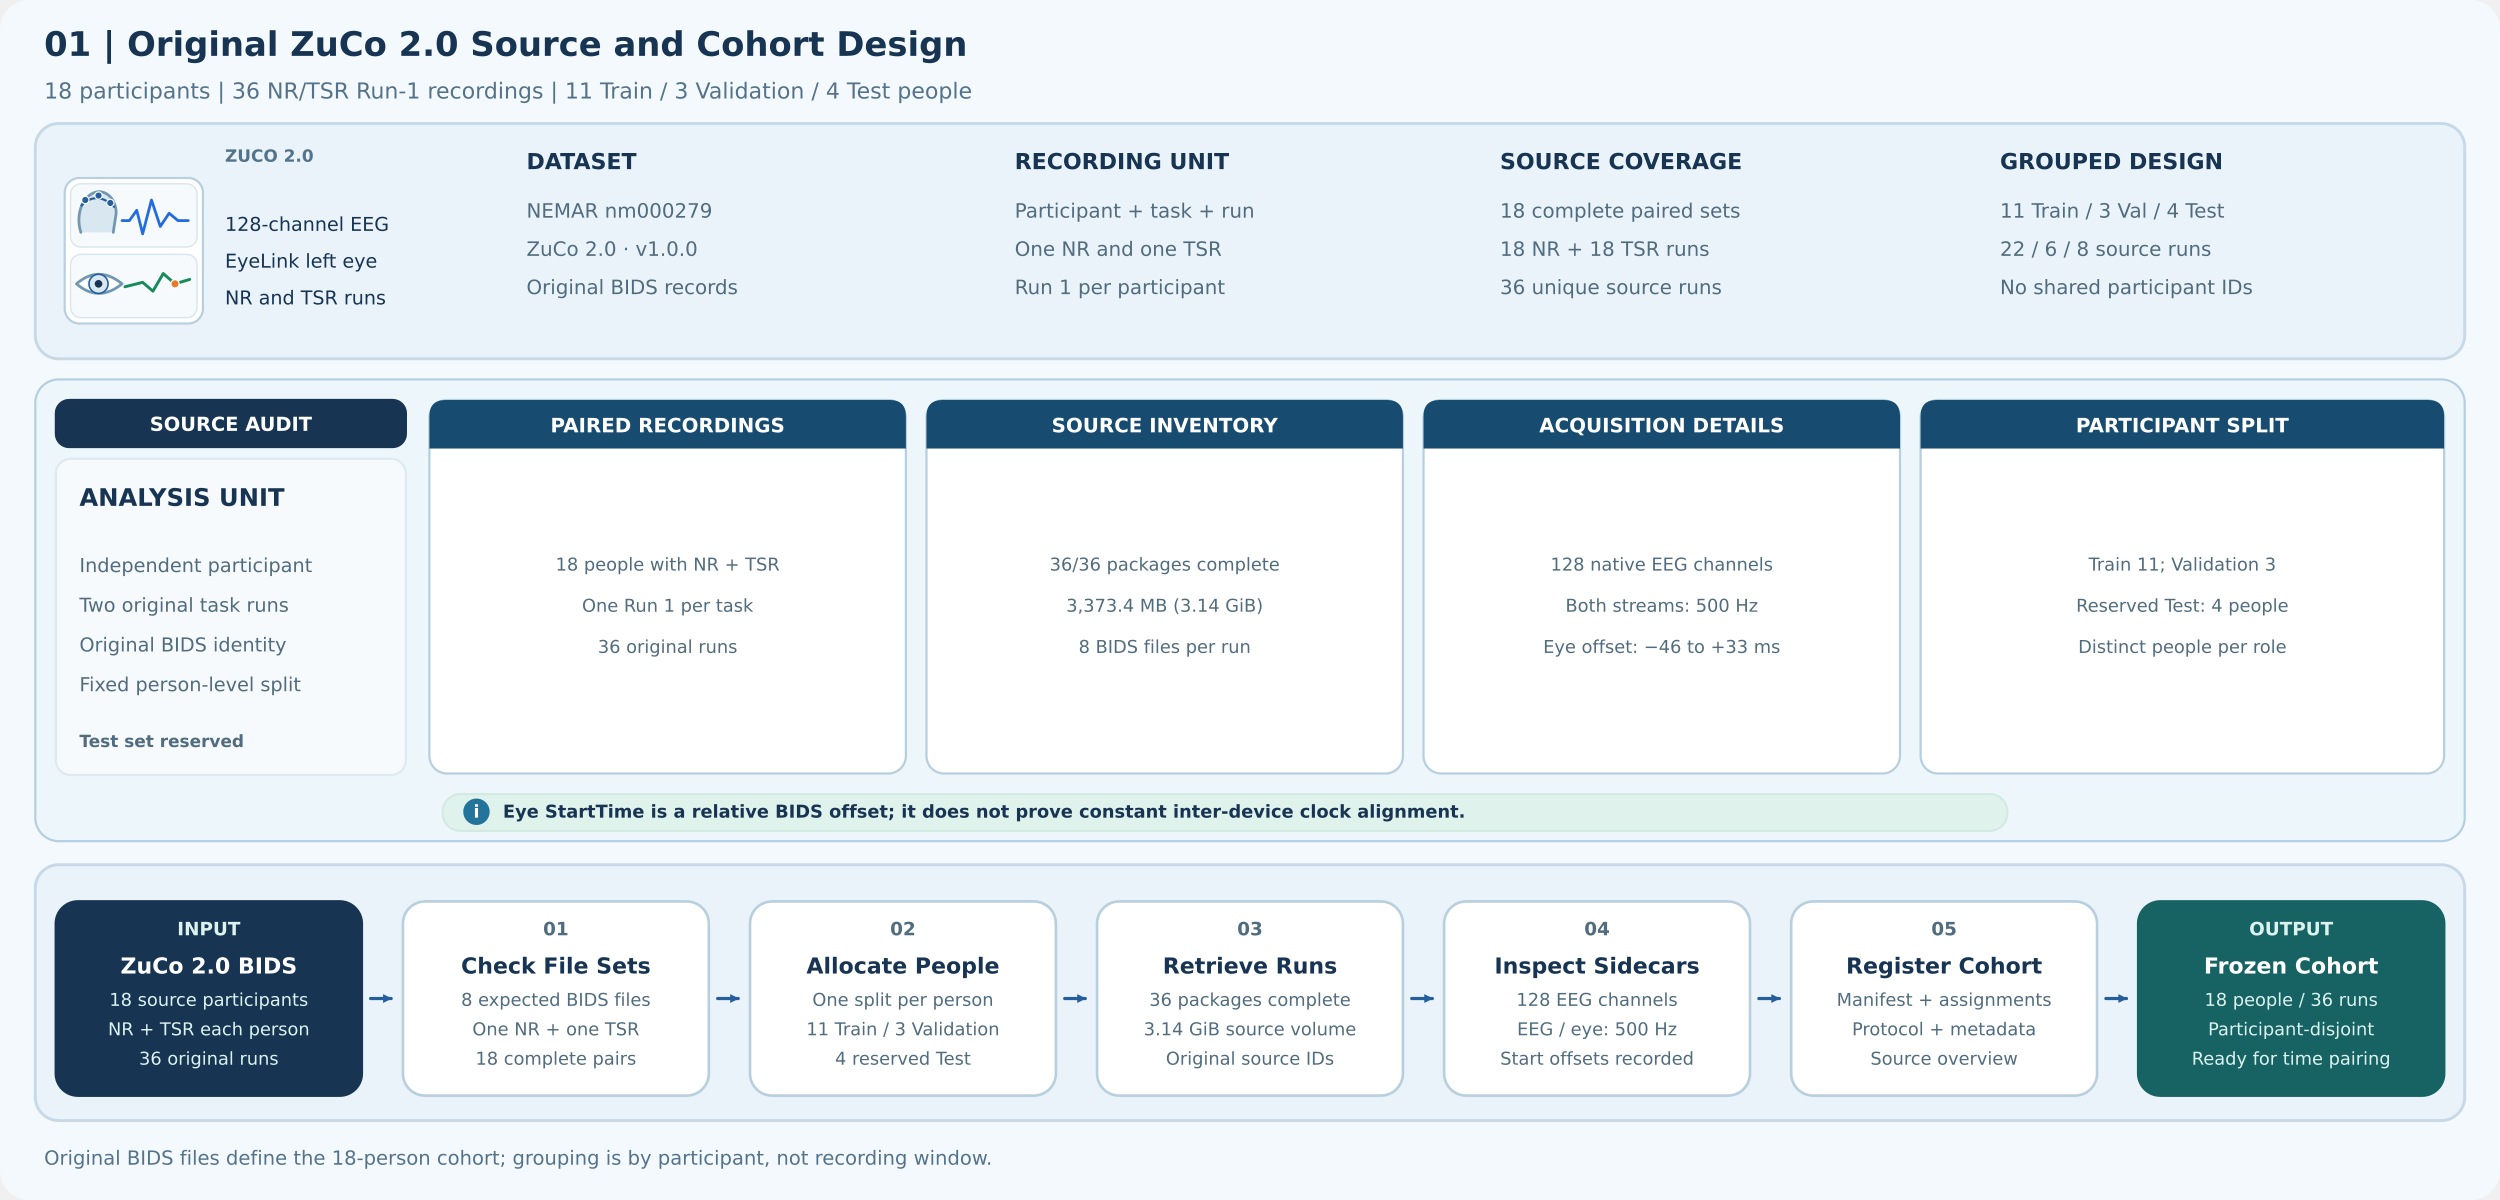
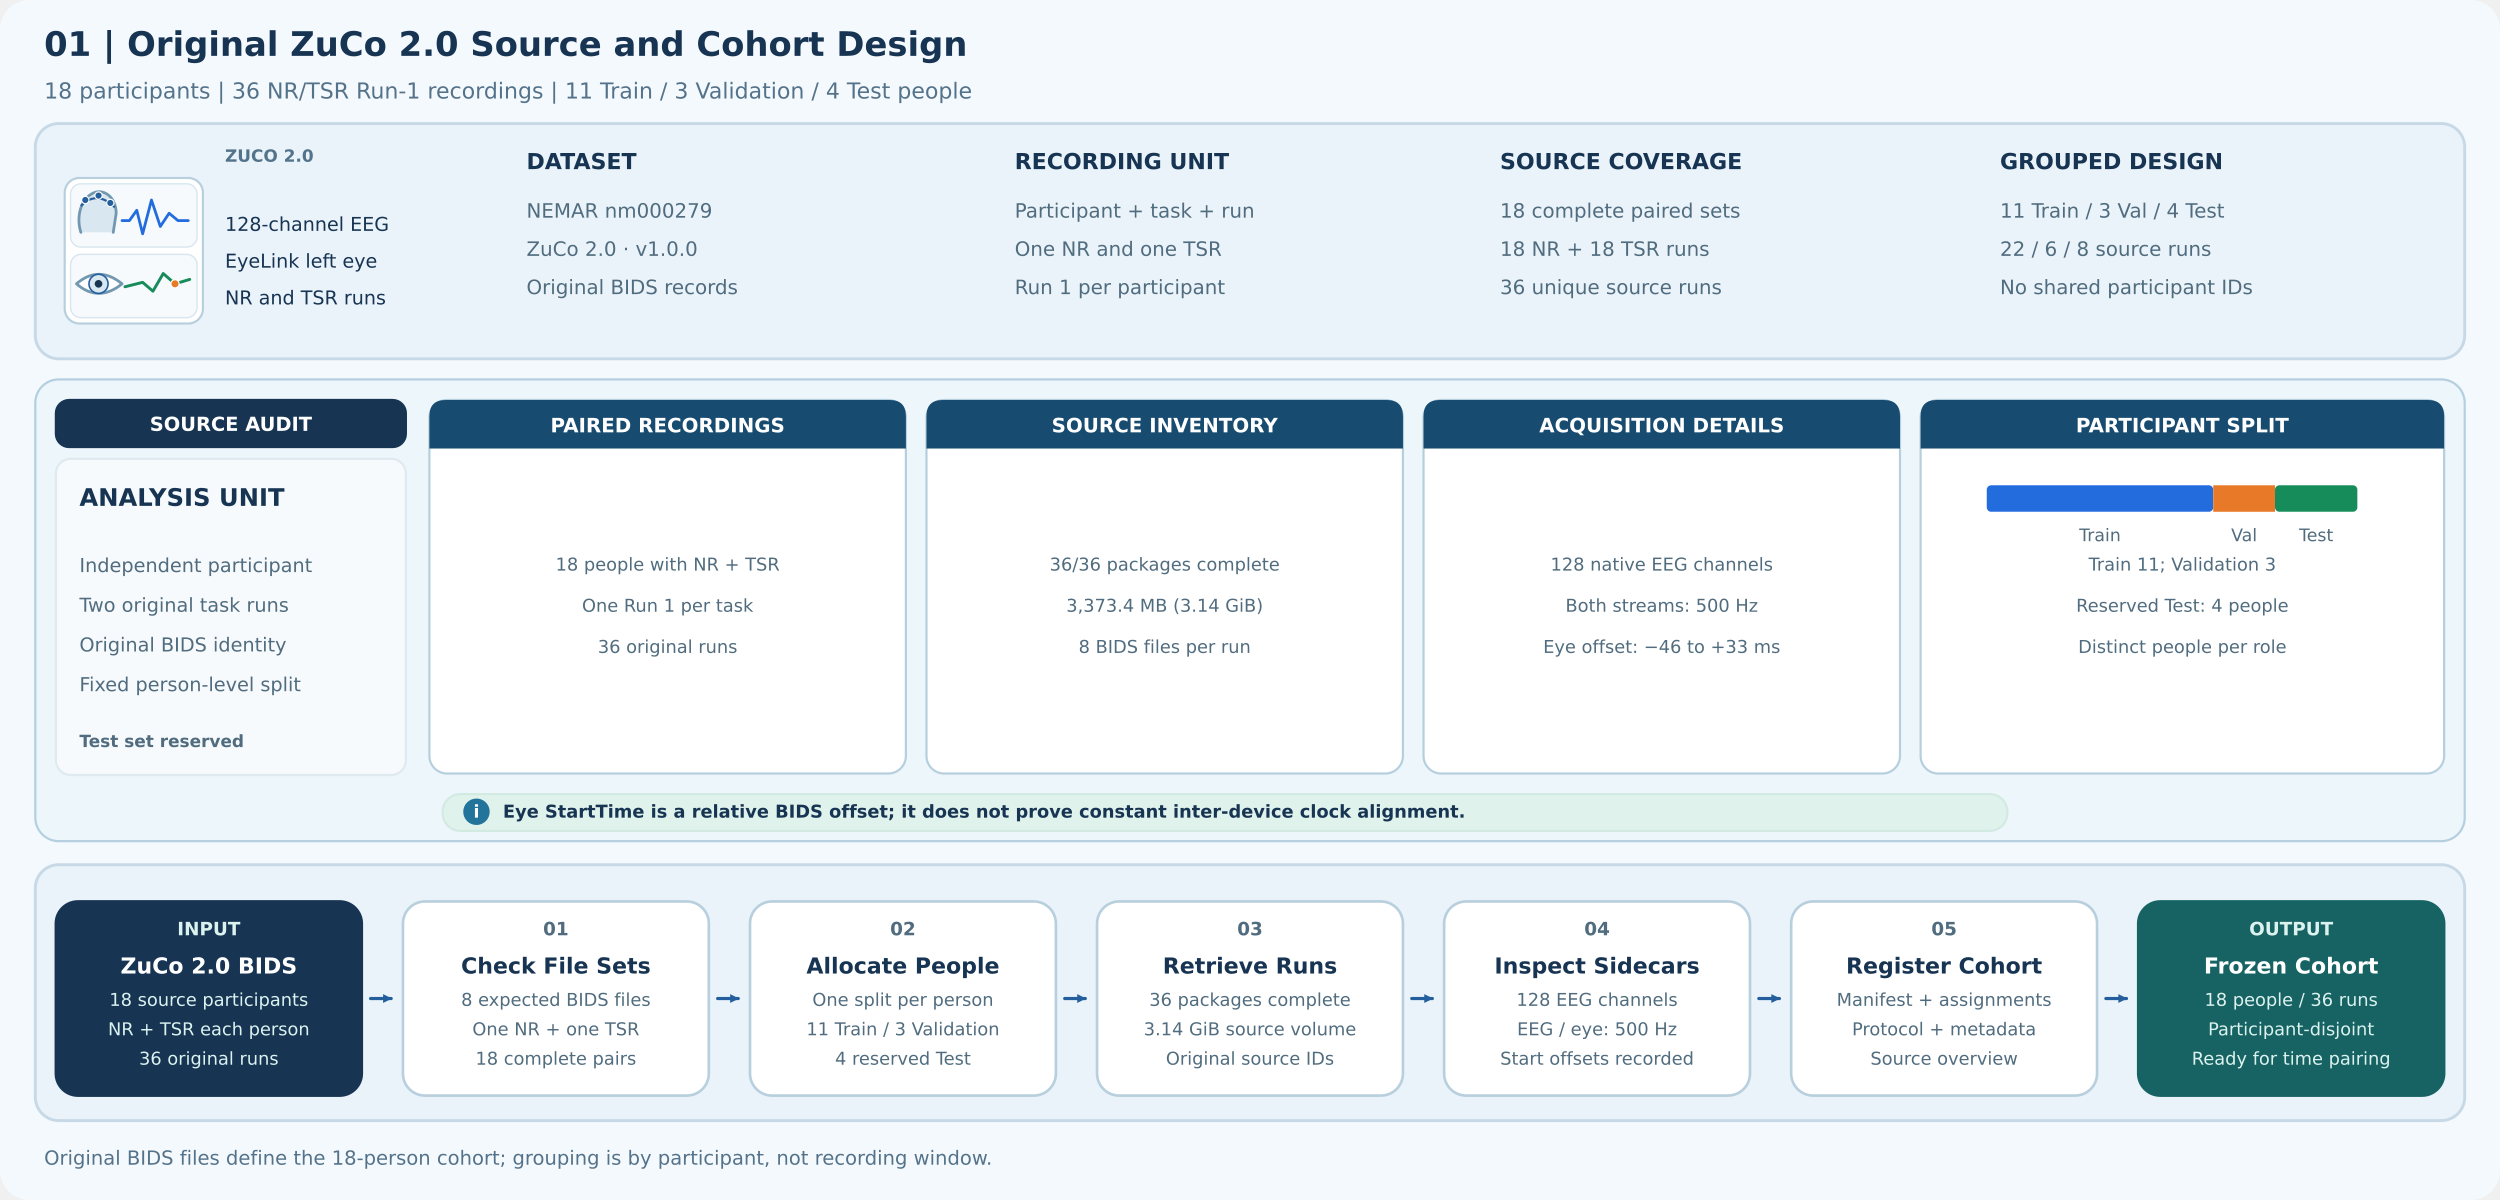
<svg xmlns="http://www.w3.org/2000/svg" width="1700" height="816" viewBox="0 0 1700 816" role="img" aria-labelledby="title desc">
  <defs>
    <marker id="arr" markerUnits="userSpaceOnUse" markerWidth="6" markerHeight="6" refX="5.5" refY="3" orient="auto">
      <path d="M0 0 L6 3 L0 6 Z" fill="#245E9D" />
    </marker>
    <style>text { font-family: DejaVu Sans, Arial, sans-serif; font-weight: 400; }
.figure-title { font-size:23px; font-weight:700; fill:#173453; }
.subtitle { font-size:15px; fill:#54738A; }
.source-heading { font-size:11.5px; font-weight:700; fill:#53738A; }
.source-label { font-size:13px; fill:#173453; }
.context-heading { font-size:15px; font-weight:700; fill:#173453; }
.context-body { font-size:13.5px; fill:#506C7E; }
.section-label { font-size:13.2px; font-weight:700; fill:#FFFFFF; }
.focus-heading { font-size:16.5px; font-weight:700; fill:#173453; }
.focus-body { font-size:13.1px; fill:#506C7E; }
.qualification { font-size:11.5px; font-weight:700; fill:#506C7E; }
.card-heading { font-size:13.5px; font-weight:700; fill:#FFFFFF; }
.card-body { font-size:12.1px; fill:#506C7E; }
.chart-label { font-size:11.8px; fill:#506C7E; }
.scientific-note { font-size:12.1px; font-weight:700; fill:#173453; }
.workflow-id { font-size:12.5px; font-weight:700; fill:#506C7E; }
.workflow-heading { font-size:15px; font-weight:700; fill:#173453; }
.workflow-body { font-size:12.1px; fill:#506C7E; }
.terminal-id { font-size:12.5px; font-weight:700; fill:#DBF2EF; }
.terminal-heading { font-size:15px; font-weight:700; fill:#FFFFFF; }
.terminal-body { font-size:12.1px; fill:#DBF2EF; }
.footer { font-size:13.3px; fill:#54738A; }
.info-mark { font-size:12px; font-weight:700; fill:#FFFFFF; }</style>
  </defs>
  <rect id="canvas" x="0" y="0" width="1700" height="816" rx="20" fill="#F4F9FD" />
  <g id="band-0-header">
    <text id="text-001" x="30" y="38" class="figure-title" data-container="canvas">01 | Original ZuCo 2.0 Source and Cohort Design</text>
    <text id="text-002" x="30" y="67" class="subtitle" data-container="canvas">18 participants | 36 NR/TSR Run-1 recordings | 11 Train / 3 Validation / 4 Test people</text>
  </g>
  <g id="band-1-context">
    <rect id="context-container" x="24" y="84" width="1652" height="160" rx="16" fill="#EAF3FA" stroke="#C7D9E6" stroke-width="2" />
    <g id="source-schematic" data-slot="replace-for-actual-data-source">
      <g id="paired-signal-icon" aria-label="Schematic EEG recording and left-eye gaze acquisition">
        <rect x="44" y="121" width="94" height="99" rx="10" fill="#FFFFFF" stroke="#B8CFDE" stroke-width="1.5" />
        <rect x="48" y="125" width="86" height="43" rx="7" fill="#F7FAFD" stroke="#D9E6EF" stroke-width="1" />
        <path d="M55 158 C52 149 54 137 62 132 C70 127 79 134 79 145 L77 158" fill="#D9E7F1" stroke="#7298B0" stroke-width="1.9" stroke-linecap="round" />
        <path d="M55 140 Q66 129 78 141" fill="none" stroke="#245E9D" stroke-width="1.5" />
        <circle cx="58" cy="136" r="2.5" fill="#245E9D" stroke="#FFFFFF" stroke-width="0.8" />
        <circle cx="67" cy="133" r="2.5" fill="#245E9D" stroke="#FFFFFF" stroke-width="0.8" />
        <circle cx="75" cy="138" r="2.5" fill="#245E9D" stroke="#FFFFFF" stroke-width="0.8" />
        <path d="M83 150 H88 L93 143 L97 159 L103 136 L109 154 L115 145 L121 150 H128" fill="none" stroke="#236CDE" stroke-width="1.9" stroke-linecap="round" stroke-linejoin="round" />
        <rect x="48" y="173" width="86" height="43" rx="7" fill="#F7FAFD" stroke="#D9E6EF" stroke-width="1" />
        <path d="M52 193 Q67 180 83 193 Q67 206 52 193 Z" fill="#FFFFFF" stroke="#7298B0" stroke-width="1.9" stroke-linejoin="round" />
        <circle cx="67" cy="193" r="6.5" fill="#D9E7F1" stroke="#245E9D" stroke-width="1.1" />
        <circle cx="67" cy="193" r="2.6" fill="#173453" />
        <path d="M85 195 L97 192 L104 198 L111 186 L119 193 L129 190" fill="none" stroke="#168C5B" stroke-width="2" stroke-linecap="round" stroke-linejoin="round" />
        <circle cx="119" cy="193" r="2.8" fill="#E87929" stroke="#FFFFFF" stroke-width="0.8" />
      </g>
      <text id="text-003" x="153" y="110" class="source-heading" data-container="context-container">ZUCO 2.0</text>
      <text id="text-004" x="153" y="157" class="source-label" data-container="context-container">128-channel EEG</text>
      <text id="text-005" x="153" y="182" class="source-label" data-container="context-container">EyeLink left eye</text>
      <text id="text-006" x="153" y="207" class="source-label" data-container="context-container">NR and TSR runs</text>
    </g>
    <g id="context-module-1">
      <text id="text-007" x="358" y="115" class="context-heading" data-container="context-container">DATASET</text>
      <text id="text-008" x="358" y="148" class="context-body" data-container="context-container">NEMAR nm000279</text>
      <text id="text-009" x="358" y="174" class="context-body" data-container="context-container">ZuCo 2.0 · v1.0.0</text>
      <text id="text-010" x="358" y="200" class="context-body" data-container="context-container">Original BIDS records</text>
    </g>
    <g id="context-module-2">
      <text id="text-011" x="690" y="115" class="context-heading" data-container="context-container">RECORDING UNIT</text>
      <text id="text-012" x="690" y="148" class="context-body" data-container="context-container">Participant + task + run</text>
      <text id="text-013" x="690" y="174" class="context-body" data-container="context-container">One NR and one TSR</text>
      <text id="text-014" x="690" y="200" class="context-body" data-container="context-container">Run 1 per participant</text>
    </g>
    <g id="context-module-3">
      <text id="text-015" x="1020" y="115" class="context-heading" data-container="context-container">SOURCE COVERAGE</text>
      <text id="text-016" x="1020" y="148" class="context-body" data-container="context-container">18 complete paired sets</text>
      <text id="text-017" x="1020" y="174" class="context-body" data-container="context-container">18 NR + 18 TSR runs</text>
      <text id="text-018" x="1020" y="200" class="context-body" data-container="context-container">36 unique source runs</text>
    </g>
    <g id="context-module-4">
      <text id="text-019" x="1360" y="115" class="context-heading" data-container="context-container">GROUPED DESIGN</text>
      <text id="text-020" x="1360" y="148" class="context-body" data-container="context-container">11 Train / 3 Val / 4 Test</text>
      <text id="text-021" x="1360" y="174" class="context-body" data-container="context-container">22 / 6 / 8 source runs</text>
      <text id="text-022" x="1360" y="200" class="context-body" data-container="context-container">No shared participant IDs</text>
    </g>
  </g>
  <g id="band-2-analysis">
    <rect id="analysis-container" x="24" y="258" width="1652" height="314" rx="16" fill="#EDF6FB" stroke="#B4CFE0" stroke-width="1.5" />
    <g id="analysis-focus">
      <rect id="section-label-box" x="38" y="272" width="238" height="32" rx="9" fill="#173453" stroke="#173453" stroke-width="1.5" />
      <text id="text-023" x="157" y="293" class="section-label" text-anchor="middle" data-container="section-label-box">SOURCE AUDIT</text>
      <rect id="focus-card" x="38" y="312" width="238" height="215" rx="10" fill="#F7FAFD" stroke="#DFEAF0" stroke-width="1.5" />
      <text id="text-024" x="54" y="344" class="focus-heading" data-container="focus-card">ANALYSIS UNIT</text>
      <text id="text-025" x="54" y="389" class="focus-body" data-container="focus-card">Independent participant</text>
      <text id="text-026" x="54" y="416" class="focus-body" data-container="focus-card">Two original task runs</text>
      <text id="text-027" x="54" y="443" class="focus-body" data-container="focus-card">Original BIDS identity</text>
      <text id="text-028" x="54" y="470" class="focus-body" data-container="focus-card">Fixed person-level split</text>
      <text id="text-029" x="54" y="508" class="qualification" data-container="focus-card">Test set reserved</text>
    </g>
    <g id="evidence-panel-1">
      <rect id="evidence-card-1" x="292" y="272" width="324" height="254" rx="12" fill="#FFFFFF" stroke="#B6CFDE" stroke-width="1.5" />
      <path id="evidence-header-1" d="M303 272 H605 Q616 272 616 283 V305 H292 V283 Q292 272 303 272 Z" fill="#174B70" />
      <text id="text-030" x="454.0" y="294" class="card-heading" text-anchor="middle" data-container="evidence-card-1">PAIRED RECORDINGS</text>
      <g id="evidence-content-1" data-slot="scientific-content">
        <text id="text-031" x="454.0" y="388" class="card-body" text-anchor="middle" data-container="evidence-card-1">18 people with NR + TSR</text>
        <text id="text-032" x="454.0" y="416" class="card-body" text-anchor="middle" data-container="evidence-card-1">One Run 1 per task</text>
        <text id="text-033" x="454.0" y="444" class="card-body" text-anchor="middle" data-container="evidence-card-1">36 original runs</text>
      </g>
    </g>
    <g id="evidence-panel-2">
      <rect id="evidence-card-2" x="630" y="272" width="324" height="254" rx="12" fill="#FFFFFF" stroke="#B6CFDE" stroke-width="1.5" />
      <path id="evidence-header-2" d="M641 272 H943 Q954 272 954 283 V305 H630 V283 Q630 272 641 272 Z" fill="#174B70" />
      <text id="text-034" x="792.0" y="294" class="card-heading" text-anchor="middle" data-container="evidence-card-2">SOURCE INVENTORY</text>
      <g id="evidence-content-2" data-slot="scientific-content">
        <text id="text-035" x="792.0" y="388" class="card-body" text-anchor="middle" data-container="evidence-card-2">36/36 packages complete</text>
        <text id="text-036" x="792.0" y="416" class="card-body" text-anchor="middle" data-container="evidence-card-2">3,373.4 MB (3.14 GiB)</text>
        <text id="text-037" x="792.0" y="444" class="card-body" text-anchor="middle" data-container="evidence-card-2">8 BIDS files per run</text>
      </g>
    </g>
    <g id="evidence-panel-3">
      <rect id="evidence-card-3" x="968" y="272" width="324" height="254" rx="12" fill="#FFFFFF" stroke="#B6CFDE" stroke-width="1.5" />
      <path id="evidence-header-3" d="M979 272 H1281 Q1292 272 1292 283 V305 H968 V283 Q968 272 979 272 Z" fill="#174B70" />
      <text id="text-038" x="1130.0" y="294" class="card-heading" text-anchor="middle" data-container="evidence-card-3">ACQUISITION DETAILS</text>
      <g id="evidence-content-3" data-slot="scientific-content">
        <text id="text-039" x="1130.0" y="388" class="card-body" text-anchor="middle" data-container="evidence-card-3">128 native EEG channels</text>
        <text id="text-040" x="1130.0" y="416" class="card-body" text-anchor="middle" data-container="evidence-card-3">Both streams: 500 Hz</text>
        <text id="text-041" x="1130.0" y="444" class="card-body" text-anchor="middle" data-container="evidence-card-3">Eye offset: −46 to +33 ms</text>
      </g>
    </g>
    <g id="evidence-panel-4">
      <rect id="evidence-card-4" x="1306" y="272" width="356" height="254" rx="12" fill="#FFFFFF" stroke="#B6CFDE" stroke-width="1.5" />
      <path id="evidence-header-4" d="M1317 272 H1651 Q1662 272 1662 283 V305 H1306 V283 Q1306 272 1317 272 Z" fill="#174B70" />
      <text id="text-042" x="1484.0" y="294" class="card-heading" text-anchor="middle" data-container="evidence-card-4">PARTICIPANT SPLIT</text>
      <g id="evidence-content-4" data-slot="scientific-content">
+         <g id="stage01-participant-allocation" role="img" aria-label="Participant distribution: Train 11, Validation 3, reserved Test 4">
+           <rect x="1351" y="330" width="154" height="18" rx="3" fill="#236CDE" />
+           <rect x="1505" y="330" width="42" height="18" fill="#E87929" />
+           <rect x="1547" y="330" width="56" height="18" rx="3" fill="#168C5B" />
+           <text x="1428" y="368" class="chart-label" text-anchor="middle">Train</text>
+           <text x="1526" y="368" class="chart-label" text-anchor="middle">Val</text>
+           <text x="1575" y="368" class="chart-label" text-anchor="middle">Test</text>
+         </g>
        <text id="text-043" x="1484.0" y="388" class="card-body" text-anchor="middle" data-container="evidence-card-4">Train 11; Validation 3</text>
        <text id="text-044" x="1484.0" y="416" class="card-body" text-anchor="middle" data-container="evidence-card-4">Reserved Test: 4 people</text>
        <text id="text-045" x="1484.0" y="444" class="card-body" text-anchor="middle" data-container="evidence-card-4">Distinct people per role</text>
      </g>
    </g>
    <g id="optional-scientific-note" data-optional="true">
      <rect id="note-strip" x="301" y="540" width="1064" height="25" rx="12" fill="#E0F2EC" stroke="#D3EAE2" stroke-width="1.5" />
      <circle cx="324" cy="552" r="9" fill="#23749A" />
      <text id="text-046" x="324" y="556" class="info-mark" text-anchor="middle">i</text>
      <text id="text-047" x="342" y="556" class="scientific-note" data-container="note-strip">Eye StartTime is a relative BIDS offset; it does not prove constant inter-device clock alignment.</text>
    </g>
  </g>
  <g id="band-3-workflow">
    <rect id="workflow-container" x="24" y="588" width="1652" height="174" rx="16" fill="#EAF3FA" stroke="#C7D9E6" stroke-width="2" />
    <g id="workflow-input">
      <rect id="workflow-node-0" x="38" y="613" width="208" height="132" rx="15" fill="#173453" stroke="#173453" stroke-width="1.8" />
      <text id="text-048" x="142" y="636" class="terminal-id" text-anchor="middle" data-container="workflow-node-0">INPUT</text>
      <text id="text-049" x="142" y="662" class="terminal-heading" text-anchor="middle" data-container="workflow-node-0">ZuCo 2.0 BIDS</text>
      <text id="text-050" x="142" y="684" class="terminal-body" text-anchor="middle" data-container="workflow-node-0">18 source participants</text>
      <text id="text-051" x="142" y="704" class="terminal-body" text-anchor="middle" data-container="workflow-node-0">NR + TSR each person</text>
      <text id="text-052" x="142" y="724" class="terminal-body" text-anchor="middle" data-container="workflow-node-0">36 original runs</text>
    </g>
    <path id="workflow-connector-0" d="M252 679 H266" fill="none" stroke="#245E9D" stroke-width="2.2" stroke-linecap="round" marker-end="url(#arr)" />
    <g id="workflow-process-1">
      <rect id="workflow-node-1" x="274" y="613" width="208" height="132" rx="15" fill="#FFFFFF" stroke="#B8CFDE" stroke-width="1.8" />
      <text id="text-053" x="378" y="636" class="workflow-id" text-anchor="middle" data-container="workflow-node-1">01</text>
      <text id="text-054" x="378" y="662" class="workflow-heading" text-anchor="middle" data-container="workflow-node-1">Check File Sets</text>
      <text id="text-055" x="378" y="684" class="workflow-body" text-anchor="middle" data-container="workflow-node-1">8 expected BIDS files</text>
      <text id="text-056" x="378" y="704" class="workflow-body" text-anchor="middle" data-container="workflow-node-1">One NR + one TSR</text>
      <text id="text-057" x="378" y="724" class="workflow-body" text-anchor="middle" data-container="workflow-node-1">18 complete pairs</text>
    </g>
    <path id="workflow-connector-1" d="M488 679 H502" fill="none" stroke="#245E9D" stroke-width="2.2" stroke-linecap="round" marker-end="url(#arr)" />
    <g id="workflow-process-2">
      <rect id="workflow-node-2" x="510" y="613" width="208" height="132" rx="15" fill="#FFFFFF" stroke="#B8CFDE" stroke-width="1.8" />
      <text id="text-058" x="614" y="636" class="workflow-id" text-anchor="middle" data-container="workflow-node-2">02</text>
      <text id="text-059" x="614" y="662" class="workflow-heading" text-anchor="middle" data-container="workflow-node-2">Allocate People</text>
      <text id="text-060" x="614" y="684" class="workflow-body" text-anchor="middle" data-container="workflow-node-2">One split per person</text>
      <text id="text-061" x="614" y="704" class="workflow-body" text-anchor="middle" data-container="workflow-node-2">11 Train / 3 Validation</text>
      <text id="text-062" x="614" y="724" class="workflow-body" text-anchor="middle" data-container="workflow-node-2">4 reserved Test</text>
    </g>
    <path id="workflow-connector-2" d="M724 679 H738" fill="none" stroke="#245E9D" stroke-width="2.2" stroke-linecap="round" marker-end="url(#arr)" />
    <g id="workflow-process-3">
      <rect id="workflow-node-3" x="746" y="613" width="208" height="132" rx="15" fill="#FFFFFF" stroke="#B8CFDE" stroke-width="1.8" />
      <text id="text-063" x="850" y="636" class="workflow-id" text-anchor="middle" data-container="workflow-node-3">03</text>
      <text id="text-064" x="850" y="662" class="workflow-heading" text-anchor="middle" data-container="workflow-node-3">Retrieve Runs</text>
      <text id="text-065" x="850" y="684" class="workflow-body" text-anchor="middle" data-container="workflow-node-3">36 packages complete</text>
      <text id="text-066" x="850" y="704" class="workflow-body" text-anchor="middle" data-container="workflow-node-3">3.14 GiB source volume</text>
      <text id="text-067" x="850" y="724" class="workflow-body" text-anchor="middle" data-container="workflow-node-3">Original source IDs</text>
    </g>
    <path id="workflow-connector-3" d="M960 679 H974" fill="none" stroke="#245E9D" stroke-width="2.2" stroke-linecap="round" marker-end="url(#arr)" />
    <g id="workflow-process-4">
      <rect id="workflow-node-4" x="982" y="613" width="208" height="132" rx="15" fill="#FFFFFF" stroke="#B8CFDE" stroke-width="1.8" />
      <text id="text-068" x="1086" y="636" class="workflow-id" text-anchor="middle" data-container="workflow-node-4">04</text>
      <text id="text-069" x="1086" y="662" class="workflow-heading" text-anchor="middle" data-container="workflow-node-4">Inspect Sidecars</text>
      <text id="text-070" x="1086" y="684" class="workflow-body" text-anchor="middle" data-container="workflow-node-4">128 EEG channels</text>
      <text id="text-071" x="1086" y="704" class="workflow-body" text-anchor="middle" data-container="workflow-node-4">EEG / eye: 500 Hz</text>
      <text id="text-072" x="1086" y="724" class="workflow-body" text-anchor="middle" data-container="workflow-node-4">Start offsets recorded</text>
    </g>
    <path id="workflow-connector-4" d="M1196 679 H1210" fill="none" stroke="#245E9D" stroke-width="2.2" stroke-linecap="round" marker-end="url(#arr)" />
    <g id="workflow-process-5">
      <rect id="workflow-node-5" x="1218" y="613" width="208" height="132" rx="15" fill="#FFFFFF" stroke="#B8CFDE" stroke-width="1.8" />
      <text id="text-073" x="1322" y="636" class="workflow-id" text-anchor="middle" data-container="workflow-node-5">05</text>
      <text id="text-074" x="1322" y="662" class="workflow-heading" text-anchor="middle" data-container="workflow-node-5">Register Cohort</text>
      <text id="text-075" x="1322" y="684" class="workflow-body" text-anchor="middle" data-container="workflow-node-5">Manifest + assignments</text>
      <text id="text-076" x="1322" y="704" class="workflow-body" text-anchor="middle" data-container="workflow-node-5">Protocol + metadata</text>
      <text id="text-077" x="1322" y="724" class="workflow-body" text-anchor="middle" data-container="workflow-node-5">Source overview</text>
    </g>
    <path id="workflow-connector-5" d="M1432 679 H1446" fill="none" stroke="#245E9D" stroke-width="2.2" stroke-linecap="round" marker-end="url(#arr)" />
    <g id="workflow-output">
      <rect id="workflow-node-6" x="1454" y="613" width="208" height="132" rx="15" fill="#176363" stroke="#176363" stroke-width="1.8" />
      <text id="text-078" x="1558" y="636" class="terminal-id" text-anchor="middle" data-container="workflow-node-6">OUTPUT</text>
      <text id="text-079" x="1558" y="662" class="terminal-heading" text-anchor="middle" data-container="workflow-node-6">Frozen Cohort</text>
      <text id="text-080" x="1558" y="684" class="terminal-body" text-anchor="middle" data-container="workflow-node-6">18 people / 36 runs</text>
      <text id="text-081" x="1558" y="704" class="terminal-body" text-anchor="middle" data-container="workflow-node-6">Participant-disjoint</text>
      <text id="text-082" x="1558" y="724" class="terminal-body" text-anchor="middle" data-container="workflow-node-6">Ready for time pairing</text>
    </g>
  </g>
  <g id="band-4-summary">
    <text id="text-083" x="30" y="792" class="footer" data-container="canvas">Original BIDS files define the 18-person cohort; grouping is by participant, not recording window.</text>
  </g>
</svg>
